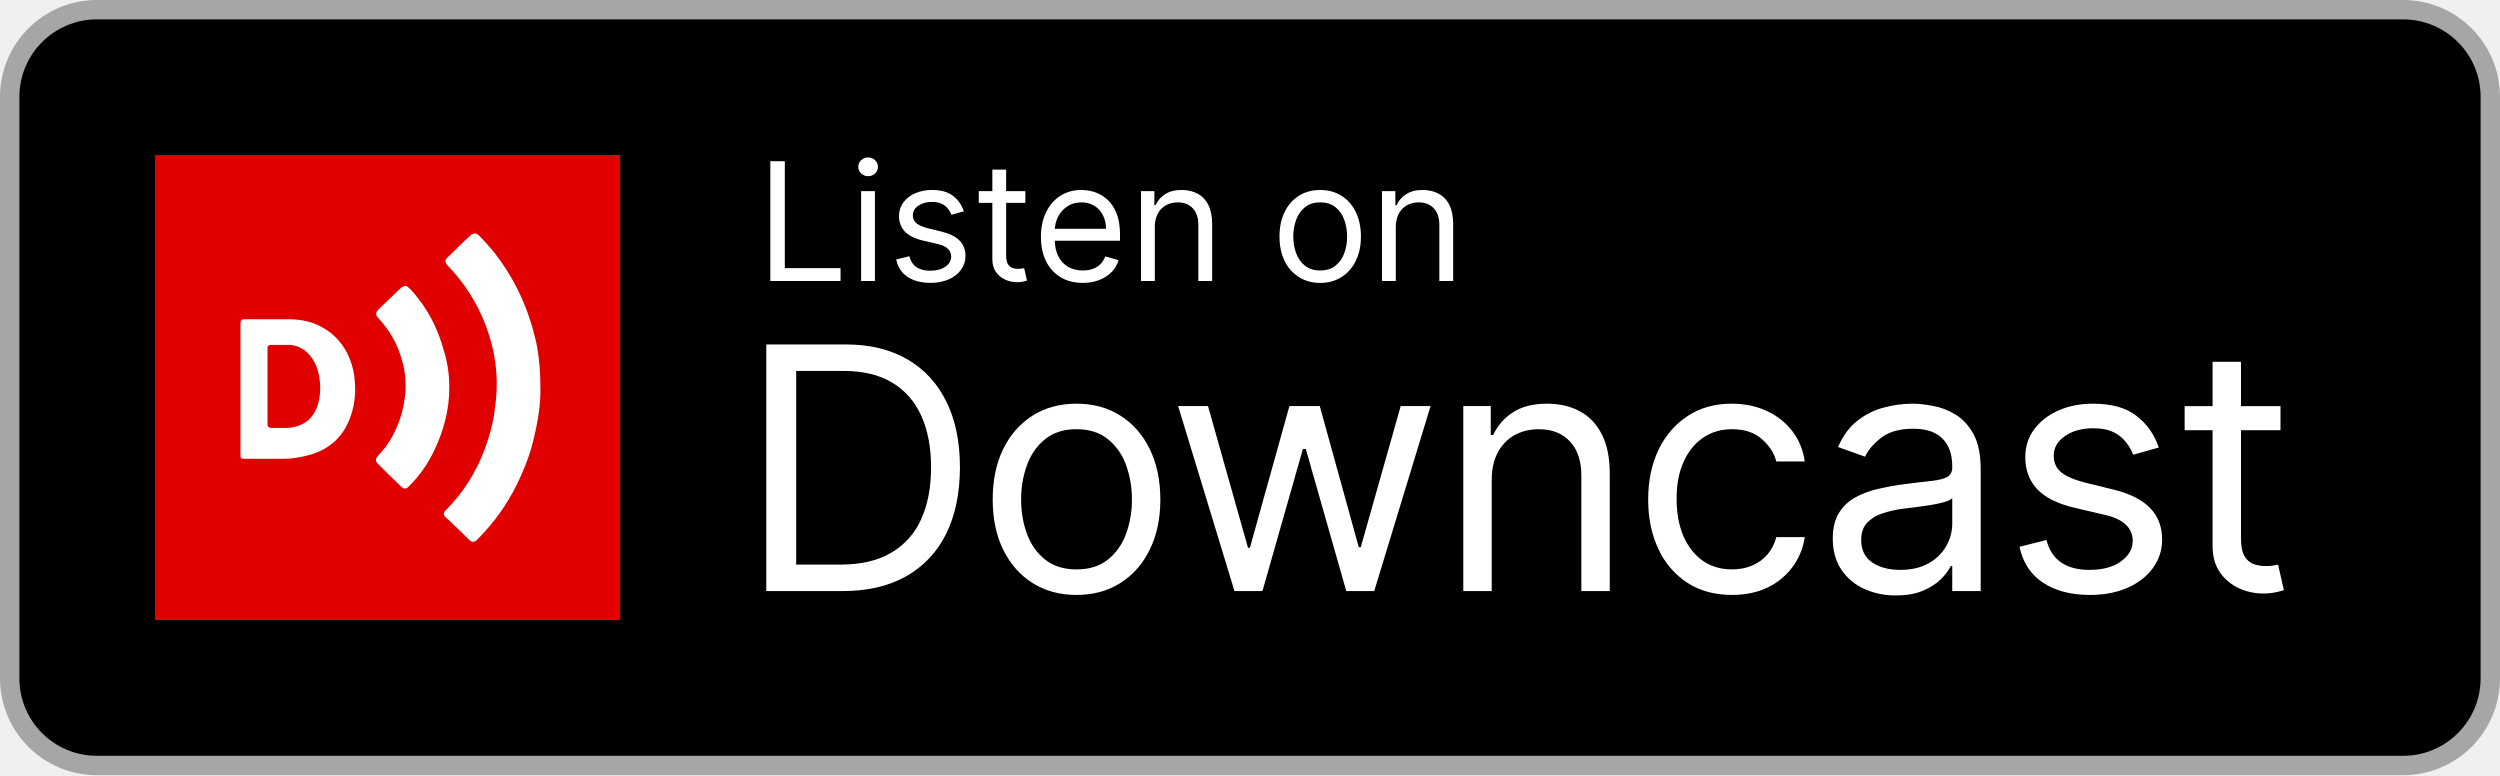
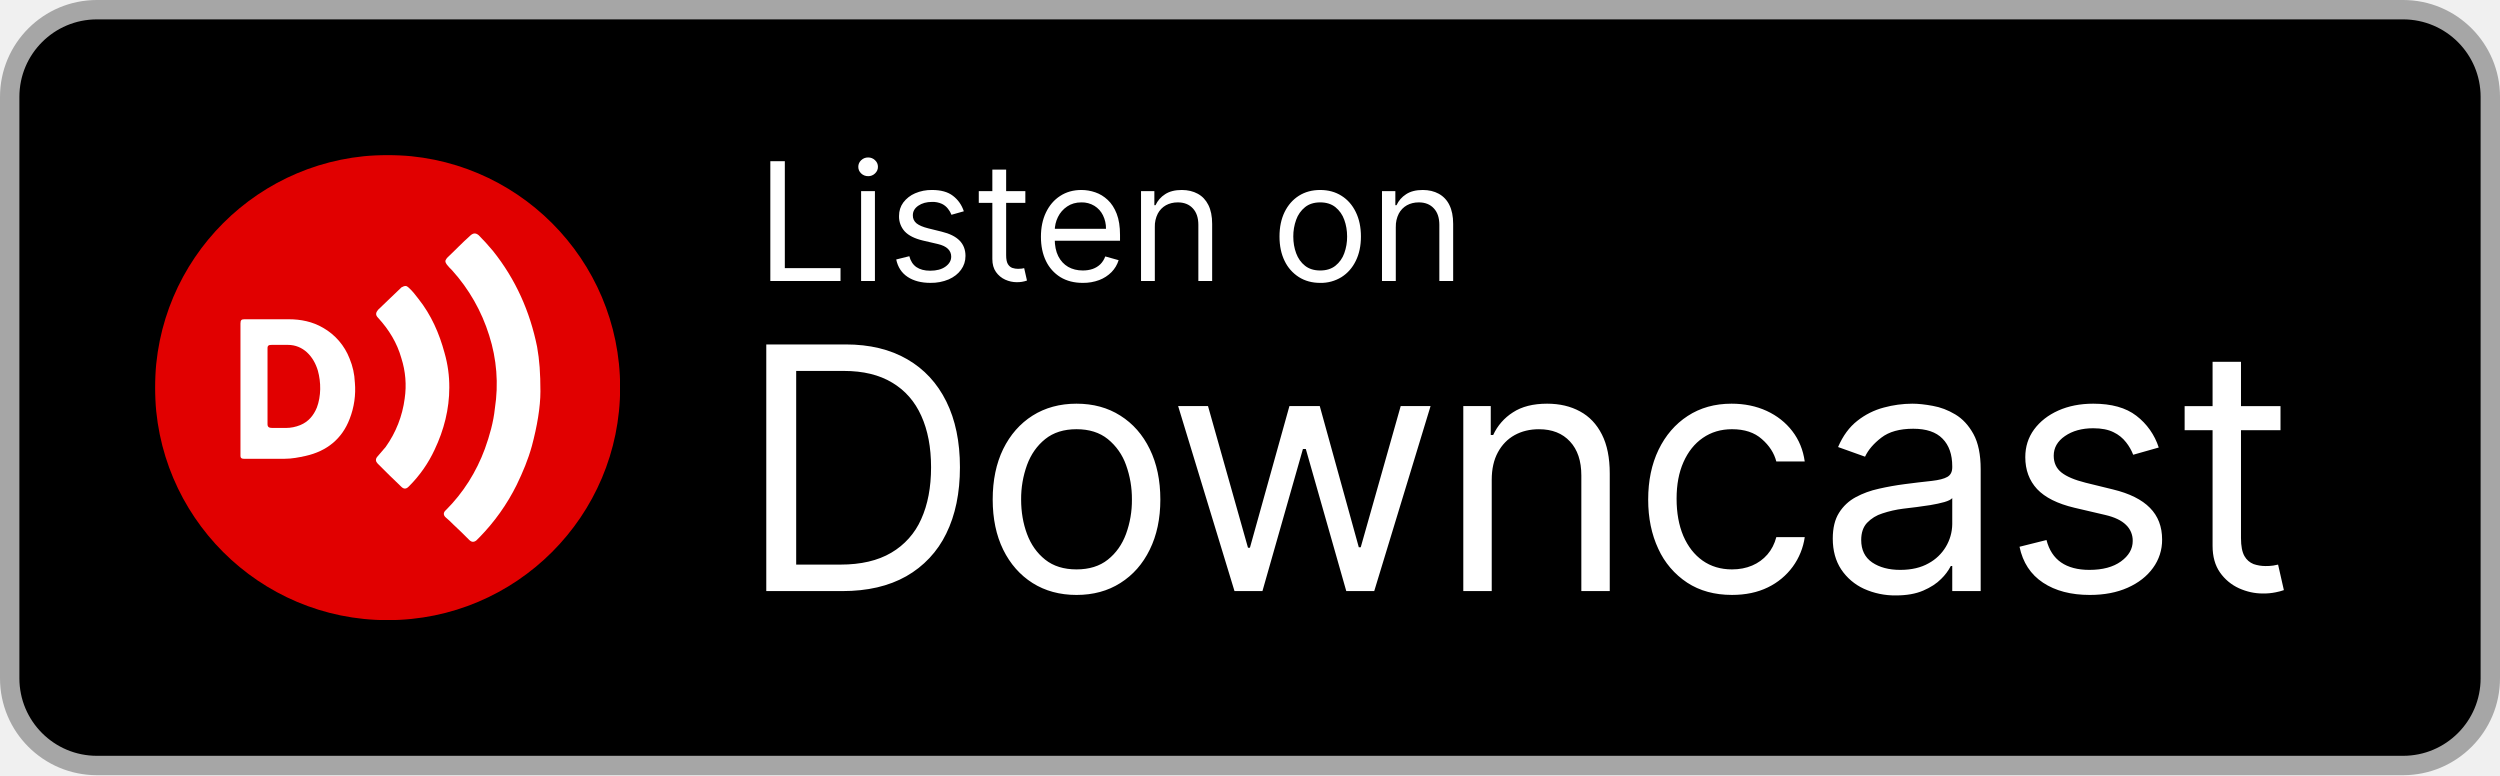
<svg xmlns="http://www.w3.org/2000/svg" fill="none" viewBox="0 0 129 40">
  <defs>
    <clipPath id="downcast-dark__a">
      <path fill="#fff" d="M8 8h24v24H8z" />
    </clipPath>
  </defs>
  <rect width="128" height="39" x=".5" y=".5" fill="#000" rx="4.5" />
  <rect width="128" height="39" x=".5" y=".5" stroke="#A6A6A6" rx="4.5" />
  <g clip-path="url(#downcast-dark__a)">
-     <path fill="#E10000" d="M8 8h24v24H8z" />
-     <g fill="#fff">
-       <path fill-rule="evenodd" d="M27.886 20.196c0 .808-.172 1.812-.441 2.816-.196.71-.465 1.347-.784 2.008a10.577 10.577 0 0 1-1.934 2.719l-.147.147c-.123.098-.245.098-.368-.025-.27-.27-.538-.538-.832-.808-.123-.122-.245-.245-.368-.343-.147-.122-.147-.27 0-.392.441-.44.833-.93 1.176-1.469a9.02 9.02 0 0 0 .832-1.69c.245-.685.441-1.371.515-2.081a8.198 8.198 0 0 0-.294-3.772 8.994 8.994 0 0 0-1.91-3.355c-.098-.098-.196-.196-.27-.294-.049-.073-.098-.147-.073-.22a.508.508 0 0 1 .098-.147c.367-.343.759-.76 1.2-1.151.147-.123.27-.123.416 0 .245.245.49.514.735.808 1.175 1.47 1.91 3.135 2.277 4.947.123.686.172 1.371.172 2.302Z" clip-rule="evenodd" />
-       <path fill-rule="evenodd" d="M23.184 20c0 1.102-.27 2.18-.76 3.208a6.53 6.53 0 0 1-1.297 1.861l-.05.05c-.122.122-.244.122-.367 0a55.767 55.767 0 0 1-1.224-1.2c-.098-.099-.123-.221-.025-.343l.441-.515a5.526 5.526 0 0 0 .98-2.498 4.614 4.614 0 0 0-.172-2.081c-.22-.784-.637-1.47-1.2-2.082-.147-.147-.122-.27 0-.416.392-.368.784-.76 1.176-1.127.024-.024.049-.049.073-.049.123-.073.22-.073.319.025.195.171.367.392.514.588.661.832 1.077 1.787 1.347 2.791A6.32 6.32 0 0 1 23.184 20Z" clip-rule="evenodd" />
-       <path d="M18.31 19.73a3.55 3.55 0 0 0-.27-1.224 3.119 3.119 0 0 0-1.37-1.592c-.54-.318-1.152-.44-1.764-.44h-2.302c-.147 0-.196.049-.196.22v6.833c0 .098.05.146.172.146h2.106c.392 0 .734-.073 1.077-.146 1.102-.245 1.886-.882 2.278-1.91a4.163 4.163 0 0 0 .27-1.886Zm-4.506.294v-2.057c0-.146.074-.171.22-.171h.833c.784 0 1.323.588 1.543 1.322.171.613.171 1.323-.049 1.91-.171.417-.44.735-.857.907-.245.098-.49.147-.735.147h-.71c-.171 0-.245-.05-.245-.196v-1.861Z" />
+     <mask id="downcast-dark__b" width="24" height="24" x="8" y="8" maskUnits="userSpaceOnUse" style="mask-type:alpha">
+       <circle cx="20" cy="20" r="12" fill="#000" />
+     </mask>
+     <g mask="url(#downcast-dark__b)">
+       <path fill="#E10000" d="M8 8h24v24H8z" />
+       <g fill="#fff">
+         <path fill-rule="evenodd" d="M27.886 20.196c0 .808-.172 1.812-.441 2.816-.196.71-.465 1.347-.784 2.008a10.577 10.577 0 0 1-1.934 2.719l-.147.147c-.123.098-.245.098-.368-.025-.27-.27-.538-.538-.832-.808-.123-.122-.245-.245-.368-.343-.147-.122-.147-.27 0-.392.441-.44.833-.93 1.176-1.469a9.02 9.02 0 0 0 .832-1.69c.245-.685.441-1.371.515-2.081a8.198 8.198 0 0 0-.294-3.772 8.994 8.994 0 0 0-1.91-3.355c-.098-.098-.196-.196-.27-.294-.049-.073-.098-.147-.073-.22a.508.508 0 0 1 .098-.147c.367-.343.759-.76 1.2-1.151.147-.123.27-.123.416 0 .245.245.49.514.735.808 1.175 1.47 1.91 3.135 2.277 4.947.123.686.172 1.371.172 2.302Z" clip-rule="evenodd" />
+         <path fill-rule="evenodd" d="M23.184 20c0 1.102-.27 2.18-.76 3.208a6.53 6.53 0 0 1-1.297 1.861l-.05.05c-.122.122-.244.122-.367 0a55.767 55.767 0 0 1-1.224-1.2c-.098-.099-.123-.221-.025-.343l.441-.515a5.526 5.526 0 0 0 .98-2.498 4.614 4.614 0 0 0-.172-2.081c-.22-.784-.637-1.47-1.2-2.082-.147-.147-.122-.27 0-.416.392-.368.784-.76 1.176-1.127.024-.024.049-.049.073-.049.123-.073.22-.073.319.025.195.171.367.392.514.588.661.832 1.077 1.787 1.347 2.791A6.32 6.32 0 0 1 23.184 20Z" clip-rule="evenodd" />
+         <path d="M18.31 19.73a3.55 3.55 0 0 0-.27-1.224 3.119 3.119 0 0 0-1.37-1.592c-.54-.318-1.152-.44-1.764-.44h-2.302c-.147 0-.196.049-.196.22v6.833c0 .098.05.146.172.146h2.106c.392 0 .734-.073 1.077-.146 1.102-.245 1.886-.882 2.278-1.91a4.163 4.163 0 0 0 .27-1.886Zm-4.506.294v-2.057c0-.146.074-.171.22-.171h.833c.784 0 1.323.588 1.543 1.322.171.613.171 1.323-.049 1.91-.171.417-.44.735-.857.907-.245.098-.49.147-.735.147h-.71c-.171 0-.245-.05-.245-.196v-1.861Z" />
+       </g>
    </g>
  </g>
  <path fill="#fff" d="M39.749 14.5V8.318h.748v5.518h2.874v.664h-3.622Zm4.684 0V9.864h.713V14.5h-.713Zm.362-5.41a.506.506 0 0 1-.359-.141.456.456 0 0 1-.148-.341c0-.133.05-.247.148-.341.1-.095.22-.142.36-.142.138 0 .257.047.356.142.1.094.15.208.15.341 0 .133-.05.246-.15.341a.496.496 0 0 1-.357.142Zm4.94 1.812-.64.181c-.04-.107-.1-.21-.179-.31a.865.865 0 0 0-.313-.254 1.14 1.14 0 0 0-.51-.1c-.284 0-.52.065-.71.196-.187.129-.28.293-.28.492a.51.51 0 0 0 .192.42c.13.102.33.188.604.256l.688.17c.415.1.724.254.927.461.203.206.305.47.305.794 0 .266-.077.503-.23.713-.15.209-.362.374-.633.495a2.33 2.33 0 0 1-.948.18c-.473 0-.864-.102-1.174-.307-.31-.205-.506-.505-.589-.9l.676-.169c.065.25.186.437.365.562.182.124.418.187.71.187.332 0 .595-.07.79-.211.198-.143.296-.314.296-.514a.54.54 0 0 0-.169-.404c-.112-.11-.285-.193-.519-.248l-.773-.18c-.424-.101-.736-.257-.935-.469a1.133 1.133 0 0 1-.296-.8c0-.261.073-.493.22-.694a1.5 1.5 0 0 1 .607-.474 2.13 2.13 0 0 1 .875-.172c.46 0 .82.1 1.081.302.264.201.45.467.561.797Zm3.173-1.038v.603h-2.403v-.603h2.403Zm-1.703-1.111h.712v4.419c0 .201.03.352.088.453.06.098.137.165.23.199a.92.92 0 0 0 .298.048c.079 0 .143-.004.194-.012l.12-.024.145.64a1.491 1.491 0 0 1-.531.085c-.201 0-.399-.044-.592-.13a1.177 1.177 0 0 1-.477-.396c-.125-.177-.187-.4-.187-.67V8.753Zm4.668 5.844c-.447 0-.832-.099-1.156-.296a1.99 1.99 0 0 1-.745-.833c-.174-.358-.26-.775-.26-1.25s.086-.893.26-1.256c.175-.364.418-.648.73-.85.314-.206.68-.309 1.099-.309.241 0 .48.04.715.121.236.08.45.211.643.392.193.18.347.417.462.713.115.296.172.66.172 1.092v.302h-3.574v-.616h2.85a1.52 1.52 0 0 0-.157-.7 1.183 1.183 0 0 0-.441-.486 1.234 1.234 0 0 0-.67-.178c-.284 0-.53.07-.737.212a1.39 1.39 0 0 0-.474.543c-.11.223-.166.463-.166.718v.41c0 .35.06.648.181.891.123.242.293.426.51.553.218.124.47.187.758.187.187 0 .356-.027.507-.079.153-.054.285-.135.396-.241.11-.109.196-.244.256-.405l.689.193a1.526 1.526 0 0 1-.366.616 1.78 1.78 0 0 1-.634.41 2.35 2.35 0 0 1-.848.146Zm3.716-2.886V14.5h-.712V9.864h.688v.724h.06a1.33 1.33 0 0 1 .495-.567c.222-.145.507-.218.858-.218.313 0 .588.065.823.193.236.127.42.32.55.58.13.258.196.584.196.978V14.5h-.712v-2.898c0-.364-.095-.648-.284-.85-.19-.206-.449-.309-.779-.309-.227 0-.43.05-.61.148a1.058 1.058 0 0 0-.42.432 1.43 1.43 0 0 0-.153.688Zm8.534 2.886c-.419 0-.786-.1-1.102-.3a2.018 2.018 0 0 1-.736-.835c-.175-.358-.263-.777-.263-1.256 0-.483.088-.905.263-1.265.177-.36.422-.64.736-.839.316-.2.683-.299 1.102-.299.418 0 .785.1 1.099.3.316.198.561.478.736.838.177.36.266.782.266 1.265 0 .479-.089.898-.266 1.256-.175.358-.42.636-.736.836a2.01 2.01 0 0 1-1.1.299Zm0-.64c.318 0 .58-.082.785-.245a1.44 1.44 0 0 0 .456-.643 2.47 2.47 0 0 0 .147-.863c0-.31-.049-.599-.147-.866a1.46 1.46 0 0 0-.456-.65c-.206-.164-.467-.247-.785-.247s-.58.083-.785.248a1.46 1.46 0 0 0-.456.649 2.487 2.487 0 0 0-.148.866c0 .31.05.598.148.863.099.266.25.48.456.643.205.163.467.245.785.245Zm3.9-2.246V14.5h-.712V9.864H72v.724h.06c.11-.235.274-.424.496-.567.221-.145.507-.218.857-.218.314 0 .589.065.824.193a1.3 1.3 0 0 1 .55.58c.13.258.196.584.196.978V14.5h-.713v-2.898c0-.364-.094-.648-.284-.85-.189-.206-.448-.309-.778-.309-.228 0-.43.05-.61.148a1.059 1.059 0 0 0-.42.432 1.43 1.43 0 0 0-.154.688ZM43.469 30.5H39.54V17.773h4.102c1.234 0 2.29.255 3.17.764.877.506 1.55 1.233 2.019 2.181.468.945.702 2.076.702 3.393 0 1.326-.236 2.468-.708 3.425a5.047 5.047 0 0 1-2.064 2.2c-.903.51-2 .764-3.293.764Zm-2.387-1.367h2.287c1.053 0 1.925-.203 2.617-.61a3.753 3.753 0 0 0 1.547-1.733c.34-.75.51-1.643.51-2.678 0-1.028-.168-1.912-.504-2.654-.335-.746-.837-1.318-1.504-1.715-.667-.402-1.497-.603-2.492-.603h-2.46v9.993Zm14.466 1.566c-.861 0-1.617-.205-2.268-.615-.646-.41-1.152-.984-1.516-1.722-.36-.737-.541-1.599-.541-2.585 0-.994.18-1.862.54-2.604.365-.741.87-1.317 1.517-1.727.65-.41 1.407-.616 2.268-.616.862 0 1.616.205 2.262.616.65.41 1.156.985 1.517 1.727.364.742.547 1.61.547 2.604 0 .986-.183 1.848-.547 2.585-.36.738-.866 1.312-1.517 1.722-.646.41-1.4.615-2.262.615Zm0-1.318c.655 0 1.194-.167 1.616-.503.423-.336.735-.777.938-1.324a5.04 5.04 0 0 0 .305-1.777 5.12 5.12 0 0 0-.304-1.784 3.007 3.007 0 0 0-.939-1.336c-.422-.34-.961-.51-1.616-.51-.654 0-1.193.17-1.616.51-.422.34-.735.785-.938 1.336a5.12 5.12 0 0 0-.304 1.784c0 .638.101 1.23.304 1.777.203.547.516.988.938 1.324.423.336.962.503 1.616.503ZM63.7 30.5l-2.908-9.546h1.541l2.063 7.309h.1l2.038-7.309H68.1l2.014 7.284h.1l2.062-7.284h1.541L70.91 30.5h-1.442l-2.088-7.333h-.149L65.142 30.5H63.7Zm13.273-5.742V30.5h-1.467v-9.546h1.417v1.492h.125a2.726 2.726 0 0 1 1.019-1.168c.456-.299 1.044-.448 1.765-.448.646 0 1.212.133 1.696.398.485.261.862.659 1.131 1.193.27.53.404 1.202.404 2.014V30.5h-1.466v-5.966c0-.75-.195-1.334-.585-1.752-.389-.423-.924-.634-1.603-.634-.468 0-.887.101-1.255.304-.365.203-.653.5-.864.889-.211.39-.317.862-.317 1.417Zm12.398 5.94c-.895 0-1.665-.21-2.312-.633a4.137 4.137 0 0 1-1.491-1.746c-.348-.742-.522-1.59-.522-2.542 0-.97.178-1.825.534-2.567.36-.745.862-1.327 1.504-1.746.646-.422 1.4-.634 2.262-.634.671 0 1.276.125 1.815.373.538.249.98.597 1.323 1.044.344.448.558.97.64 1.566h-1.466c-.112-.435-.36-.82-.746-1.156-.38-.34-.895-.51-1.541-.51-.572 0-1.073.15-1.504.448-.427.294-.76.71-1 1.25-.237.534-.355 1.161-.355 1.882 0 .738.116 1.38.348 1.927.237.547.568.971.995 1.274.43.302.936.453 1.516.453.381 0 .727-.066 1.038-.198a2.14 2.14 0 0 0 .79-.572c.215-.249.368-.547.459-.895h1.467a3.398 3.398 0 0 1-.616 1.522 3.44 3.44 0 0 1-1.286 1.07c-.53.26-1.148.39-1.852.39Zm8.457.026a3.878 3.878 0 0 1-1.647-.342 2.826 2.826 0 0 1-1.175-1c-.29-.44-.435-.97-.435-1.591 0-.547.108-.99.323-1.33a2.28 2.28 0 0 1 .864-.808c.36-.195.758-.34 1.193-.435.44-.1.88-.178 1.324-.236a56.63 56.63 0 0 1 1.41-.168c.365-.042.63-.11.796-.205.17-.096.255-.261.255-.498v-.05c0-.612-.168-1.089-.503-1.428-.332-.34-.835-.51-1.51-.51-.7 0-1.25.153-1.647.46-.398.306-.678.634-.84.982l-1.391-.498c.248-.58.58-1.031.994-1.354a3.728 3.728 0 0 1 1.367-.684 5.675 5.675 0 0 1 1.467-.199c.306 0 .659.038 1.056.112.402.07.789.218 1.162.441.377.224.69.562.939 1.013.248.452.373 1.057.373 1.815V30.5h-1.467v-1.293h-.075a2.57 2.57 0 0 1-.497.665c-.232.236-.54.437-.926.603-.385.166-.855.249-1.41.249Zm.223-1.318c.58 0 1.07-.114 1.467-.341a2.327 2.327 0 0 0 1.218-2.02v-1.343c-.062.075-.199.143-.41.205-.207.058-.448.11-.721.156a32.755 32.755 0 0 1-1.405.186 5.6 5.6 0 0 0-1.069.243 1.842 1.842 0 0 0-.795.49c-.199.216-.298.51-.298.883 0 .51.188.895.565 1.156.381.257.864.385 1.448.385Zm13.34-6.314-1.318.373a2.465 2.465 0 0 0-.366-.64 1.782 1.782 0 0 0-.647-.522c-.273-.137-.623-.205-1.05-.205-.584 0-1.071.135-1.46.404-.386.265-.578.603-.578 1.013 0 .364.132.652.397.864.266.211.68.387 1.243.528l1.417.348c.854.207 1.49.524 1.908.95.419.423.628.968.628 1.635a2.43 2.43 0 0 1-.472 1.467c-.311.43-.746.77-1.306 1.019-.559.249-1.209.373-1.951.373-.973 0-1.779-.211-2.417-.634-.638-.423-1.042-1.04-1.212-1.852l1.392-.348c.132.514.383.9.752 1.156.373.257.86.385 1.46.385.684 0 1.227-.145 1.628-.435.406-.294.609-.646.609-1.056a1.11 1.11 0 0 0-.348-.833c-.232-.228-.588-.398-1.068-.51l-1.591-.372c-.875-.208-1.517-.529-1.927-.964-.406-.439-.609-.988-.609-1.646 0-.54.151-1.015.454-1.43.306-.414.723-.74 1.249-.976.53-.236 1.131-.354 1.802-.354.945 0 1.686.207 2.225.622a3.35 3.35 0 0 1 1.156 1.64Zm6.283-2.137v1.242h-4.947v-1.242h4.947Zm-3.505-2.287h1.466v9.098c0 .414.061.725.181.932a.93.93 0 0 0 .472.41c.195.066.4.1.615.1a2.6 2.6 0 0 0 .398-.025l.248-.05.299 1.317a2.85 2.85 0 0 1-.417.112 3.059 3.059 0 0 1-.677.062c-.414 0-.82-.089-1.218-.267a2.417 2.417 0 0 1-.982-.814c-.257-.365-.385-.825-.385-1.38v-9.495Z" />
</svg>
